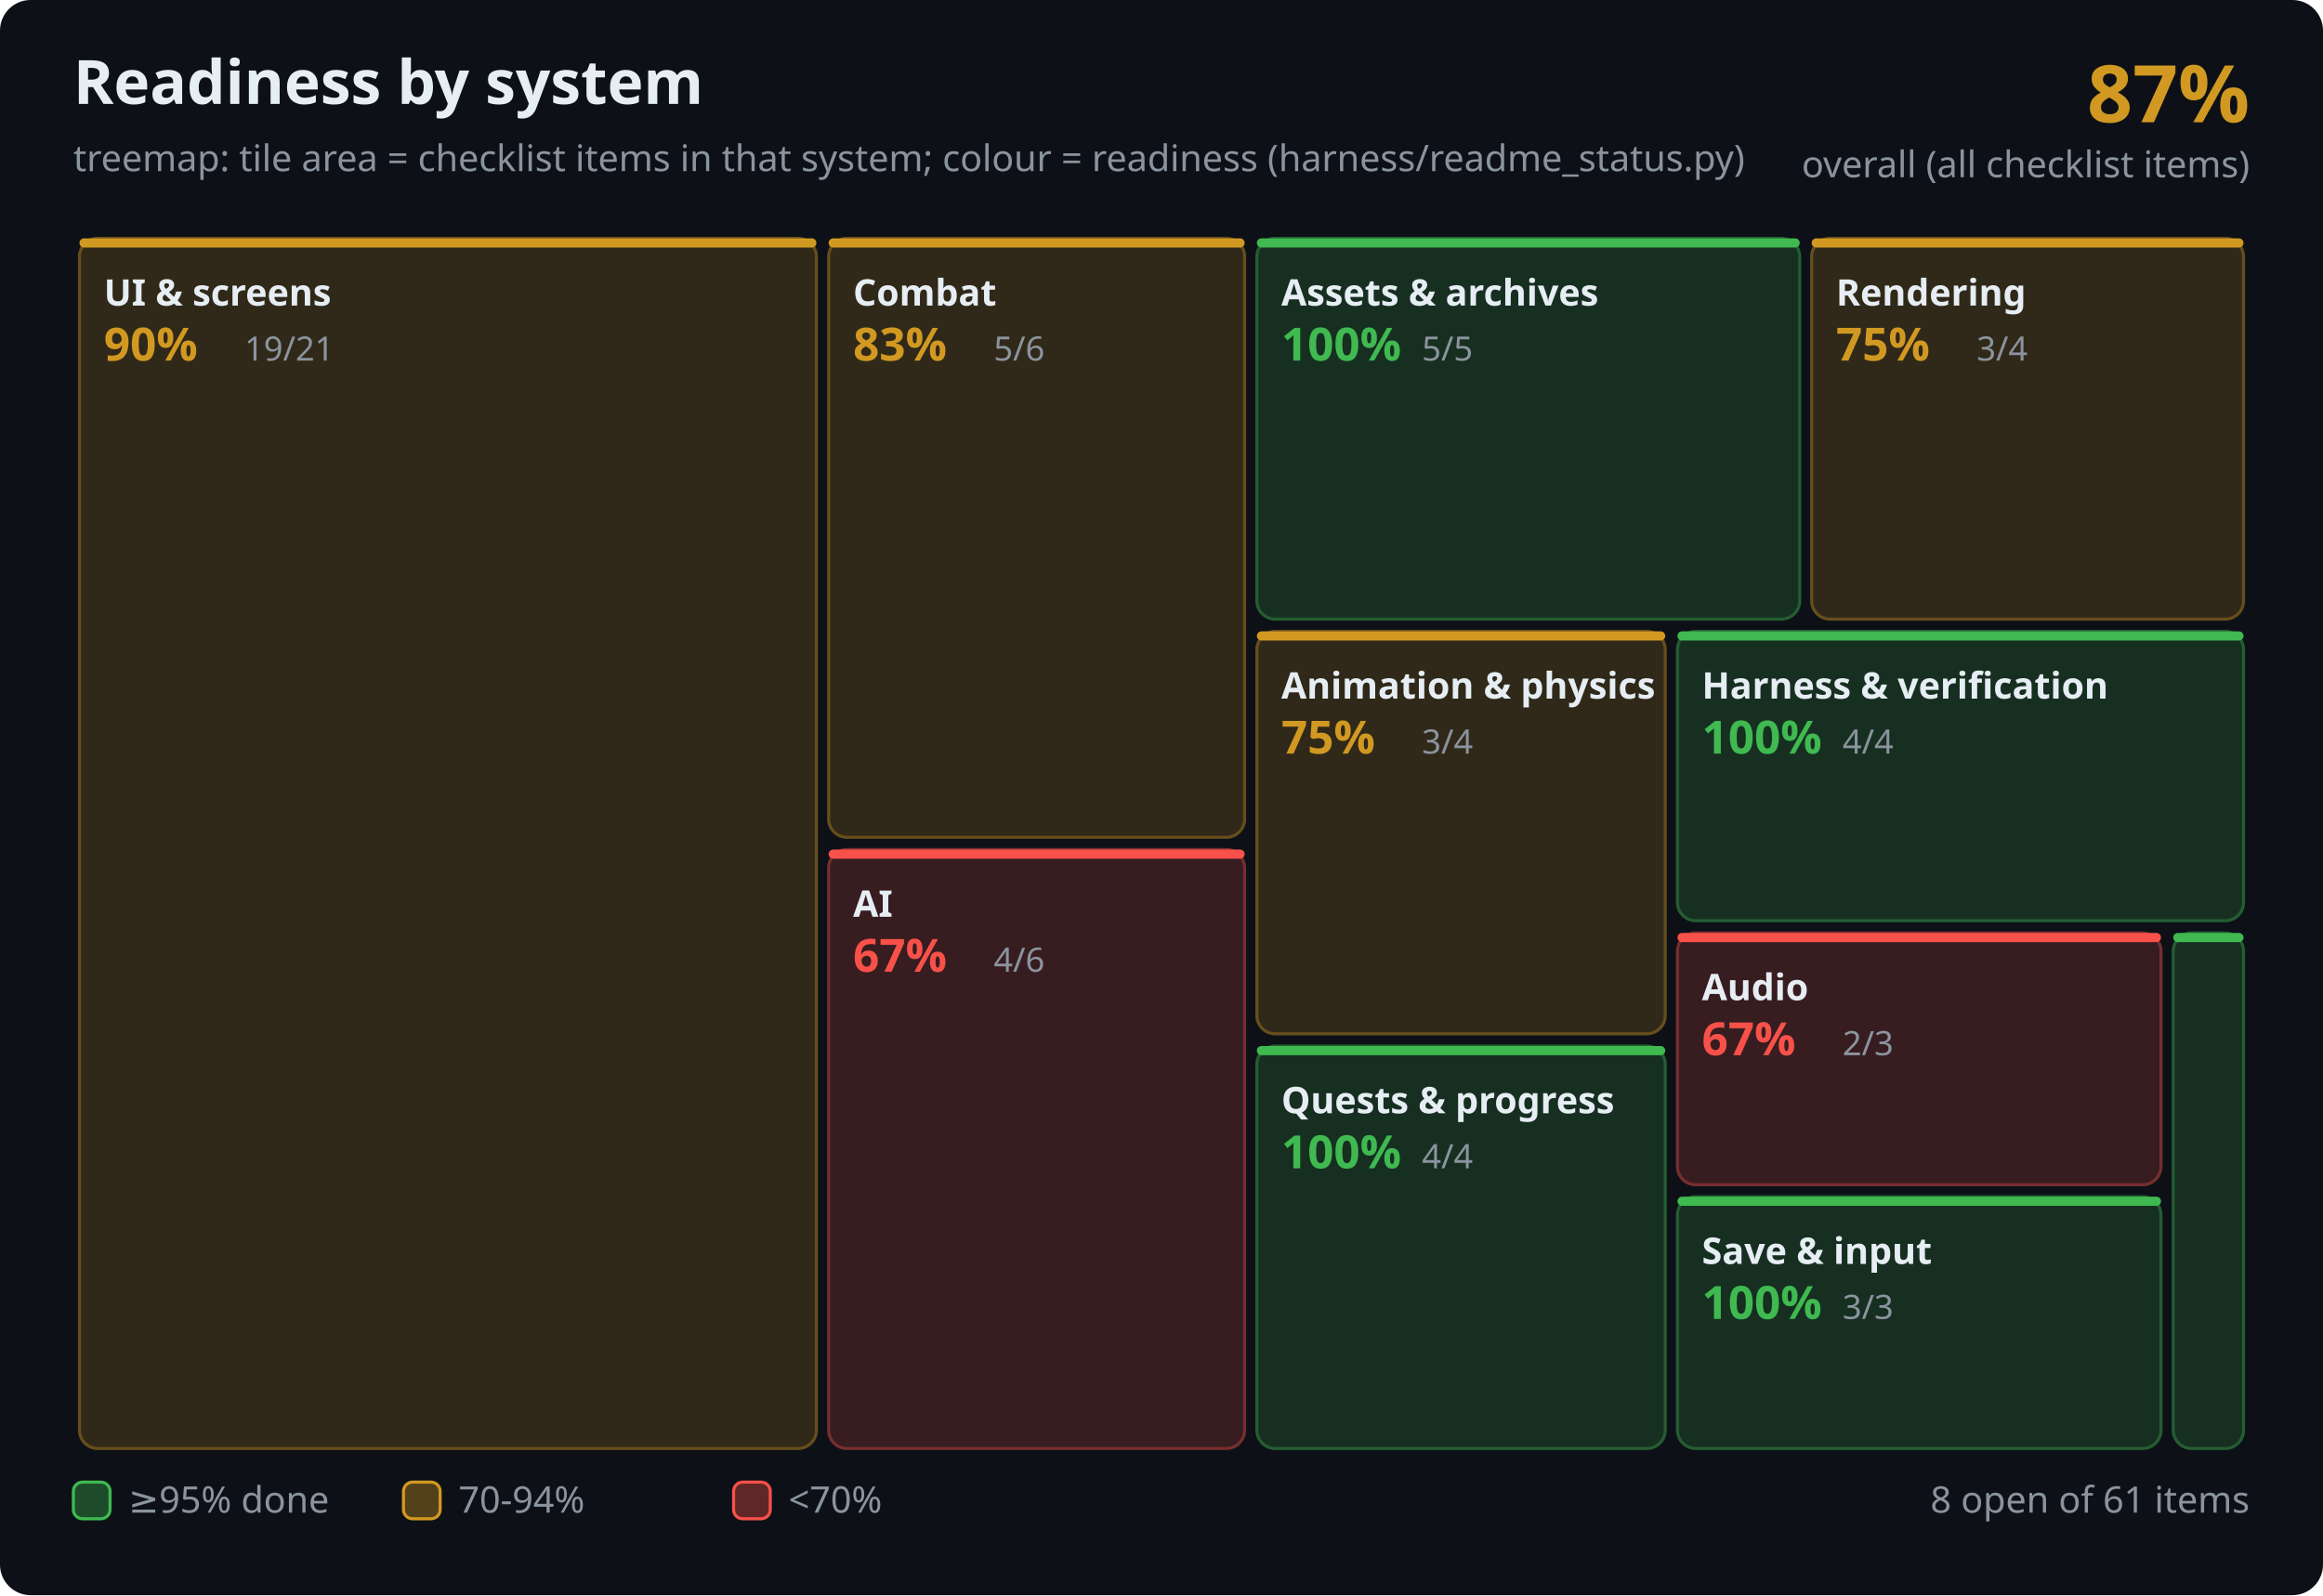
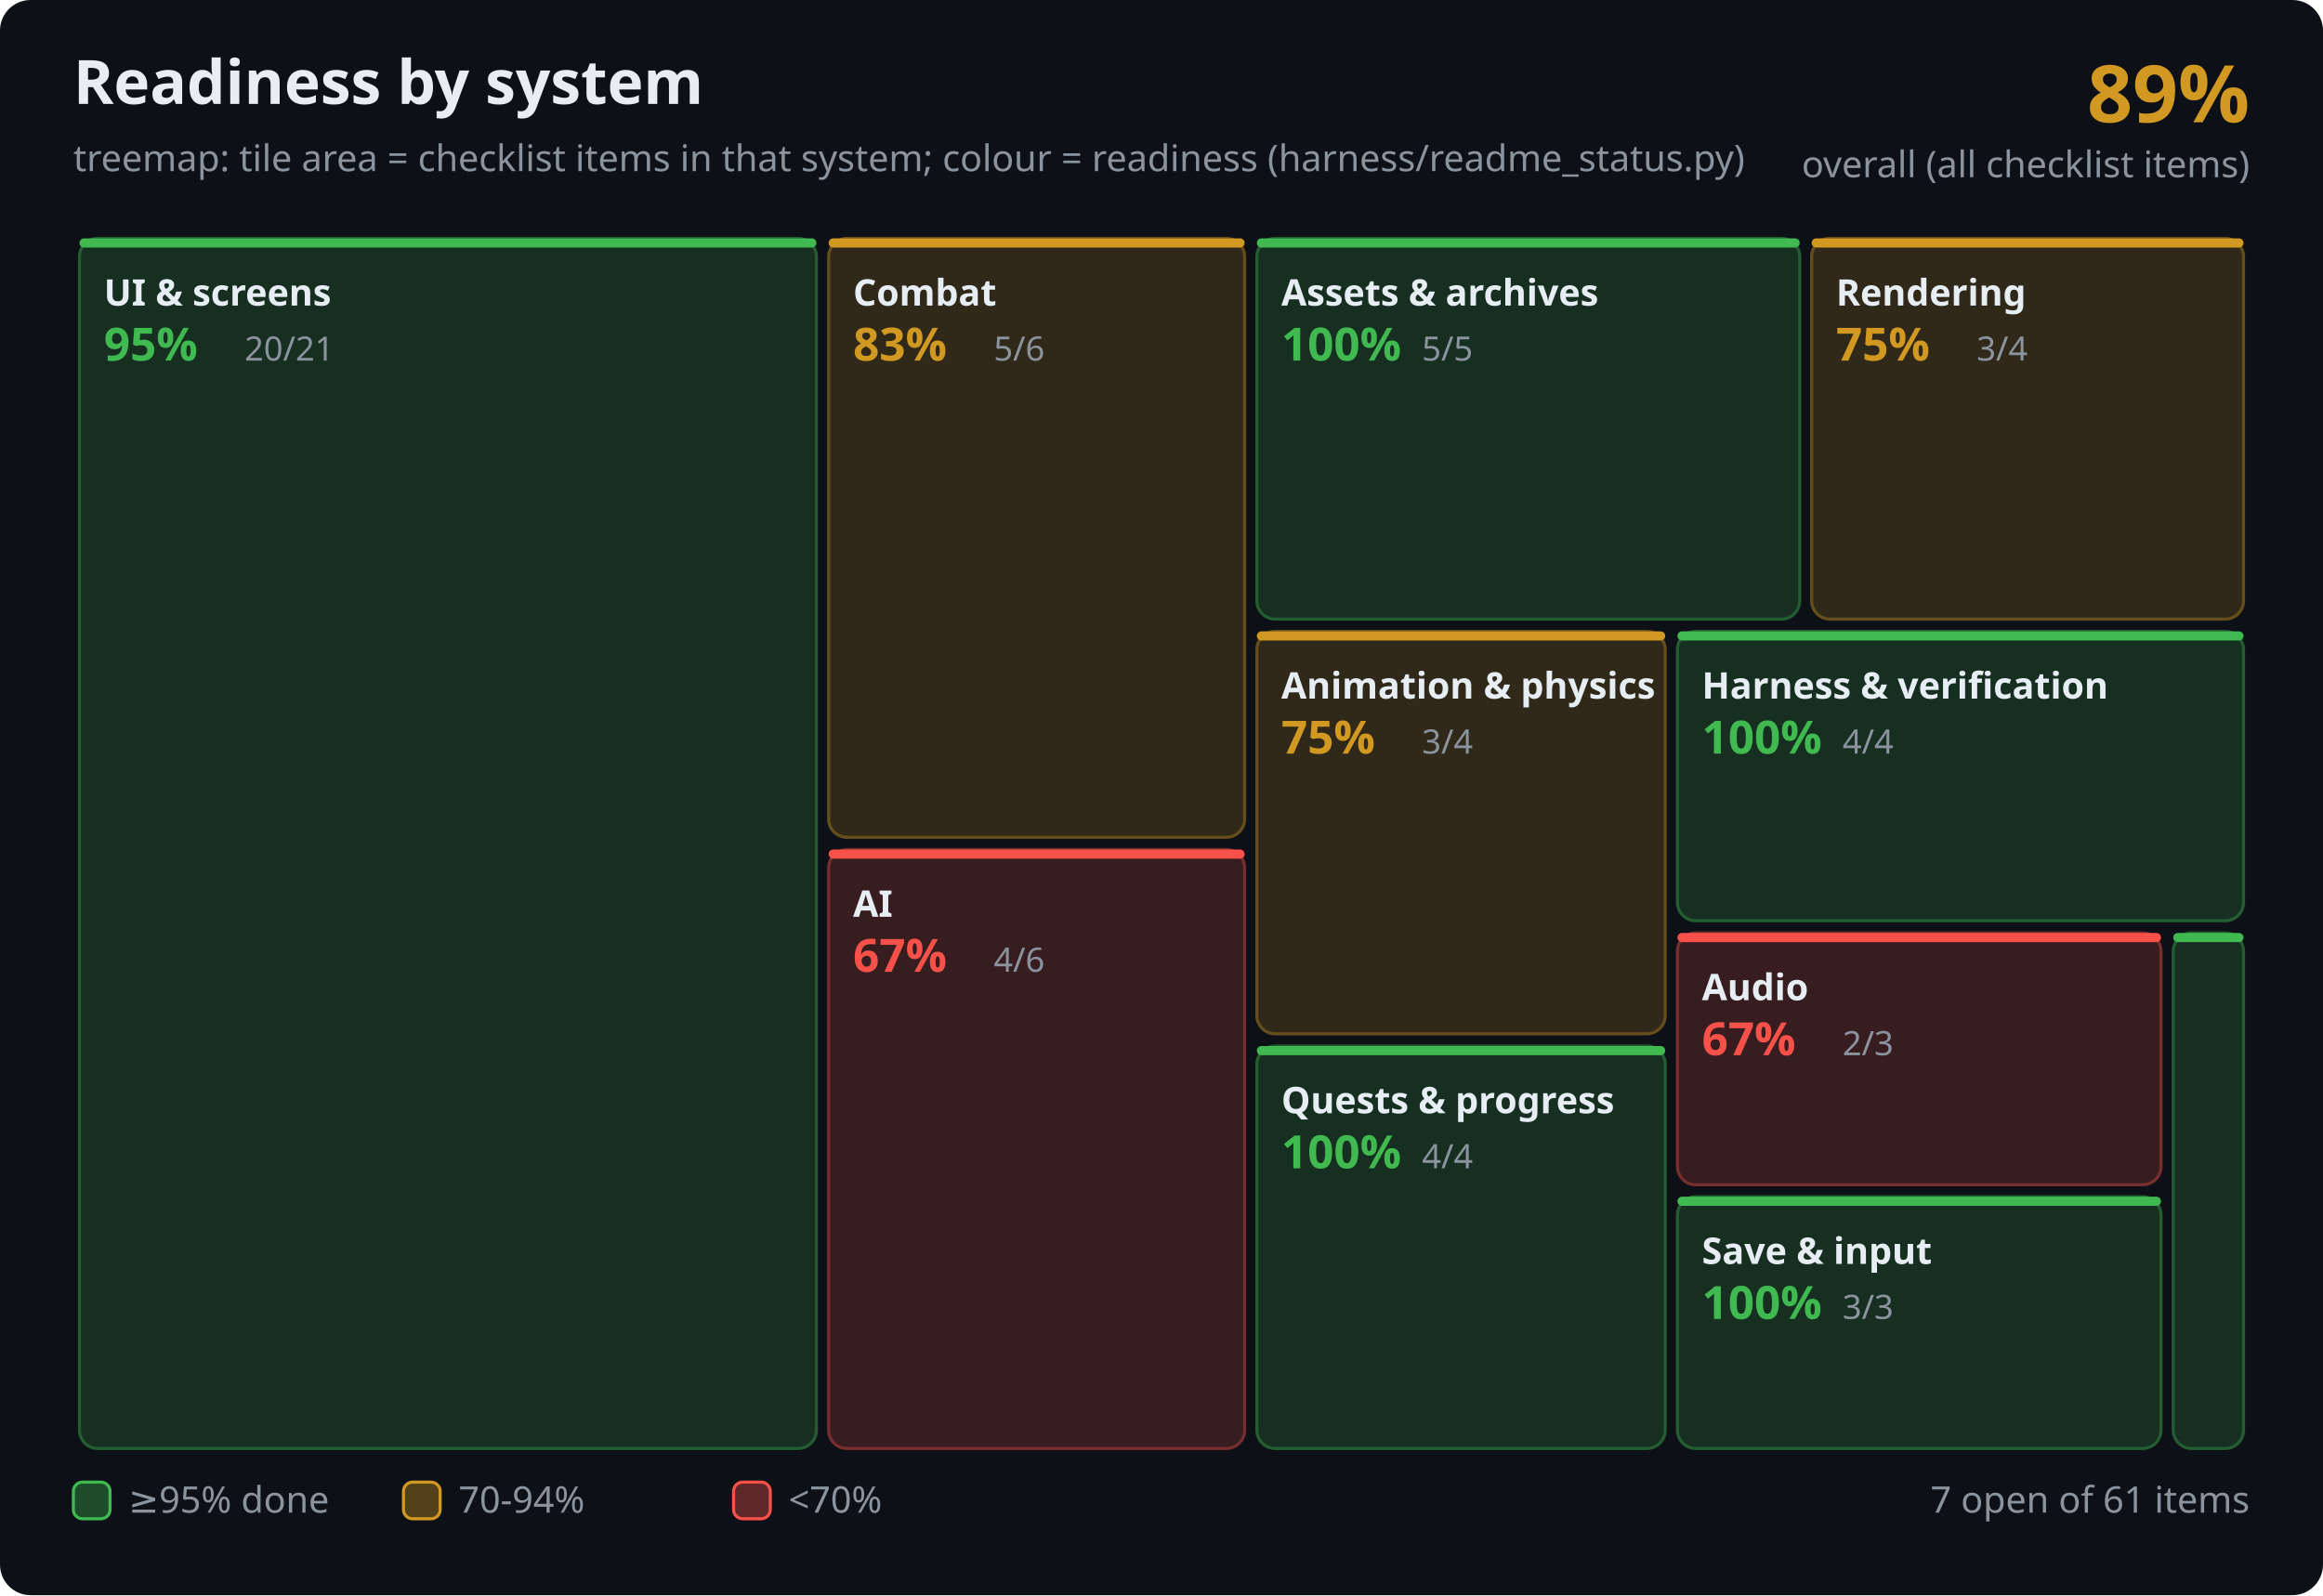
<svg xmlns="http://www.w3.org/2000/svg" width="760" height="522" viewBox="0 0 760 522" font-family="Segoe UI,Ubuntu,sans-serif">
  <rect width="760" height="522" rx="10" fill="#0d1117" />
  <text x="24" y="34" fill="#e6edf3" font-size="20" font-weight="600">Readiness by system</text>
  <text x="24" y="56" fill="#8b949e" font-size="12">treemap: tile area = checklist items in that system; colour = readiness (harness/readme_status.py)</text>
-   <text x="736" y="40" fill="#d29922" font-size="26" font-weight="700" text-anchor="end">87%</text>
+   <text x="736" y="40" fill="#d29922" font-size="26" font-weight="700" text-anchor="end">89%</text>
  <text x="736" y="58" fill="#8b949e" font-size="12" text-anchor="end">overall (all checklist items)</text>
  <g>
    <rect x="411.2" y="78.0" width="177.6" height="124.6" rx="6" fill="#162f21" stroke="#245d31" />
    <rect x="411.2" y="78.0" width="177.6" height="3" rx="1.5" fill="#3fb950" />
    <text x="419.2" y="100.0" fill="#e6edf3" font-size="12" font-weight="600">Assets &amp; archives</text>
    <text x="419.2" y="118.0" fill="#3fb950" font-size="15" font-weight="700">100%</text>
    <text x="465.2" y="118.0" fill="#8b949e" font-size="11">5/5</text>
  </g>
  <g>
    <rect x="592.7" y="78.0" width="141.3" height="124.6" rx="6" fill="#302919" stroke="#664e1c" />
    <rect x="592.7" y="78.0" width="141.3" height="3" rx="1.5" fill="#d29922" />
    <text x="600.7" y="100.0" fill="#e6edf3" font-size="12" font-weight="600">Rendering</text>
    <text x="600.7" y="118.0" fill="#d29922" font-size="15" font-weight="700">75%</text>
    <text x="646.7" y="118.0" fill="#8b949e" font-size="11">3/4</text>
  </g>
  <g>
    <rect x="411.2" y="206.6" width="133.6" height="131.7" rx="6" fill="#302919" stroke="#664e1c" />
    <rect x="411.2" y="206.6" width="133.6" height="3" rx="1.5" fill="#d29922" />
    <text x="419.2" y="228.6" fill="#e6edf3" font-size="12" font-weight="600">Animation &amp; physics</text>
    <text x="419.2" y="246.6" fill="#d29922" font-size="15" font-weight="700">75%</text>
    <text x="465.2" y="246.6" fill="#8b949e" font-size="11">3/4</text>
  </g>
  <g>
    <rect x="271.1" y="78.0" width="136.1" height="196.0" rx="6" fill="#302919" stroke="#664e1c" />
    <rect x="271.1" y="78.0" width="136.1" height="3" rx="1.5" fill="#d29922" />
    <text x="279.1" y="100.0" fill="#e6edf3" font-size="12" font-weight="600">Combat</text>
    <text x="279.1" y="118.0" fill="#d29922" font-size="15" font-weight="700">83%</text>
    <text x="325.1" y="118.0" fill="#8b949e" font-size="11">5/6</text>
  </g>
  <g>
    <rect x="271.1" y="278.0" width="136.1" height="196.0" rx="6" fill="#371d20" stroke="#772e2e" />
    <rect x="271.1" y="278.0" width="136.1" height="3" rx="1.5" fill="#f85149" />
    <text x="279.1" y="300.0" fill="#e6edf3" font-size="12" font-weight="600">AI</text>
    <text x="279.1" y="318.0" fill="#f85149" font-size="15" font-weight="700">67%</text>
    <text x="325.1" y="318.0" fill="#8b949e" font-size="11">4/6</text>
  </g>
  <g>
-     <rect x="26.0" y="78.0" width="241.1" height="396.0" rx="6" fill="#302919" stroke="#664e1c" />
-     <rect x="26.0" y="78.0" width="241.1" height="3" rx="1.5" fill="#d29922" />
+     <rect x="26.0" y="78.0" width="241.1" height="396.0" rx="6" fill="#162f21" stroke="#245d31" />
+     <rect x="26.0" y="78.0" width="241.1" height="3" rx="1.5" fill="#3fb950" />
    <text x="34.0" y="100.0" fill="#e6edf3" font-size="12" font-weight="600">UI &amp; screens</text>
-     <text x="34.0" y="118.0" fill="#d29922" font-size="15" font-weight="700">90%</text>
-     <text x="80.0" y="118.0" fill="#8b949e" font-size="11">19/21</text>
+     <text x="34.0" y="118.0" fill="#3fb950" font-size="15" font-weight="700">95%</text>
+     <text x="80.0" y="118.0" fill="#8b949e" font-size="11">20/21</text>
  </g>
  <g>
    <rect x="411.2" y="342.3" width="133.6" height="131.7" rx="6" fill="#162f21" stroke="#245d31" />
    <rect x="411.2" y="342.3" width="133.6" height="3" rx="1.5" fill="#3fb950" />
    <text x="419.2" y="364.3" fill="#e6edf3" font-size="12" font-weight="600">Quests &amp; progress</text>
    <text x="419.2" y="382.3" fill="#3fb950" font-size="15" font-weight="700">100%</text>
    <text x="465.2" y="382.3" fill="#8b949e" font-size="11">4/4</text>
  </g>
  <g>
    <rect x="548.8" y="305.3" width="158.2" height="82.4" rx="6" fill="#371d20" stroke="#772e2e" />
    <rect x="548.8" y="305.3" width="158.2" height="3" rx="1.5" fill="#f85149" />
    <text x="556.8" y="327.3" fill="#e6edf3" font-size="12" font-weight="600">Audio</text>
    <text x="556.8" y="345.3" fill="#f85149" font-size="15" font-weight="700">67%</text>
    <text x="602.8" y="345.3" fill="#8b949e" font-size="11">2/3</text>
  </g>
  <g>
    <rect x="548.8" y="391.6" width="158.2" height="82.4" rx="6" fill="#162f21" stroke="#245d31" />
    <rect x="548.8" y="391.6" width="158.2" height="3" rx="1.5" fill="#3fb950" />
    <text x="556.8" y="413.6" fill="#e6edf3" font-size="12" font-weight="600">Save &amp; input</text>
    <text x="556.8" y="431.6" fill="#3fb950" font-size="15" font-weight="700">100%</text>
    <text x="602.8" y="431.6" fill="#8b949e" font-size="11">3/3</text>
  </g>
  <g>
    <rect x="711.0" y="305.3" width="23.0" height="168.7" rx="6" fill="#162f21" stroke="#245d31" />
    <rect x="711.0" y="305.3" width="23.0" height="3" rx="1.5" fill="#3fb950" />
  </g>
  <g>
    <rect x="548.8" y="206.6" width="185.2" height="94.7" rx="6" fill="#162f21" stroke="#245d31" />
    <rect x="548.8" y="206.6" width="185.2" height="3" rx="1.5" fill="#3fb950" />
    <text x="556.8" y="228.6" fill="#e6edf3" font-size="12" font-weight="600">Harness &amp; verification</text>
    <text x="556.8" y="246.6" fill="#3fb950" font-size="15" font-weight="700">100%</text>
    <text x="602.8" y="246.6" fill="#8b949e" font-size="11">4/4</text>
  </g>
  <rect x="24" y="485" width="12" height="12" rx="3" fill="#1e4c2b" stroke="#3fb950" />
  <text x="42" y="495" fill="#8b949e" font-size="12">≥95% done</text>
  <rect x="132" y="485" width="12" height="12" rx="3" fill="#52411b" stroke="#d29922" />
  <text x="150" y="495" fill="#8b949e" font-size="12">70-94%</text>
  <rect x="240" y="485" width="12" height="12" rx="3" fill="#5f2728" stroke="#f85149" />
  <text x="258" y="495" fill="#8b949e" font-size="12">&lt;70%</text>
-   <text x="736" y="495" fill="#8b949e" font-size="12" text-anchor="end">8 open of 61 items</text>
+   <text x="736" y="495" fill="#8b949e" font-size="12" text-anchor="end">7 open of 61 items</text>
</svg>
